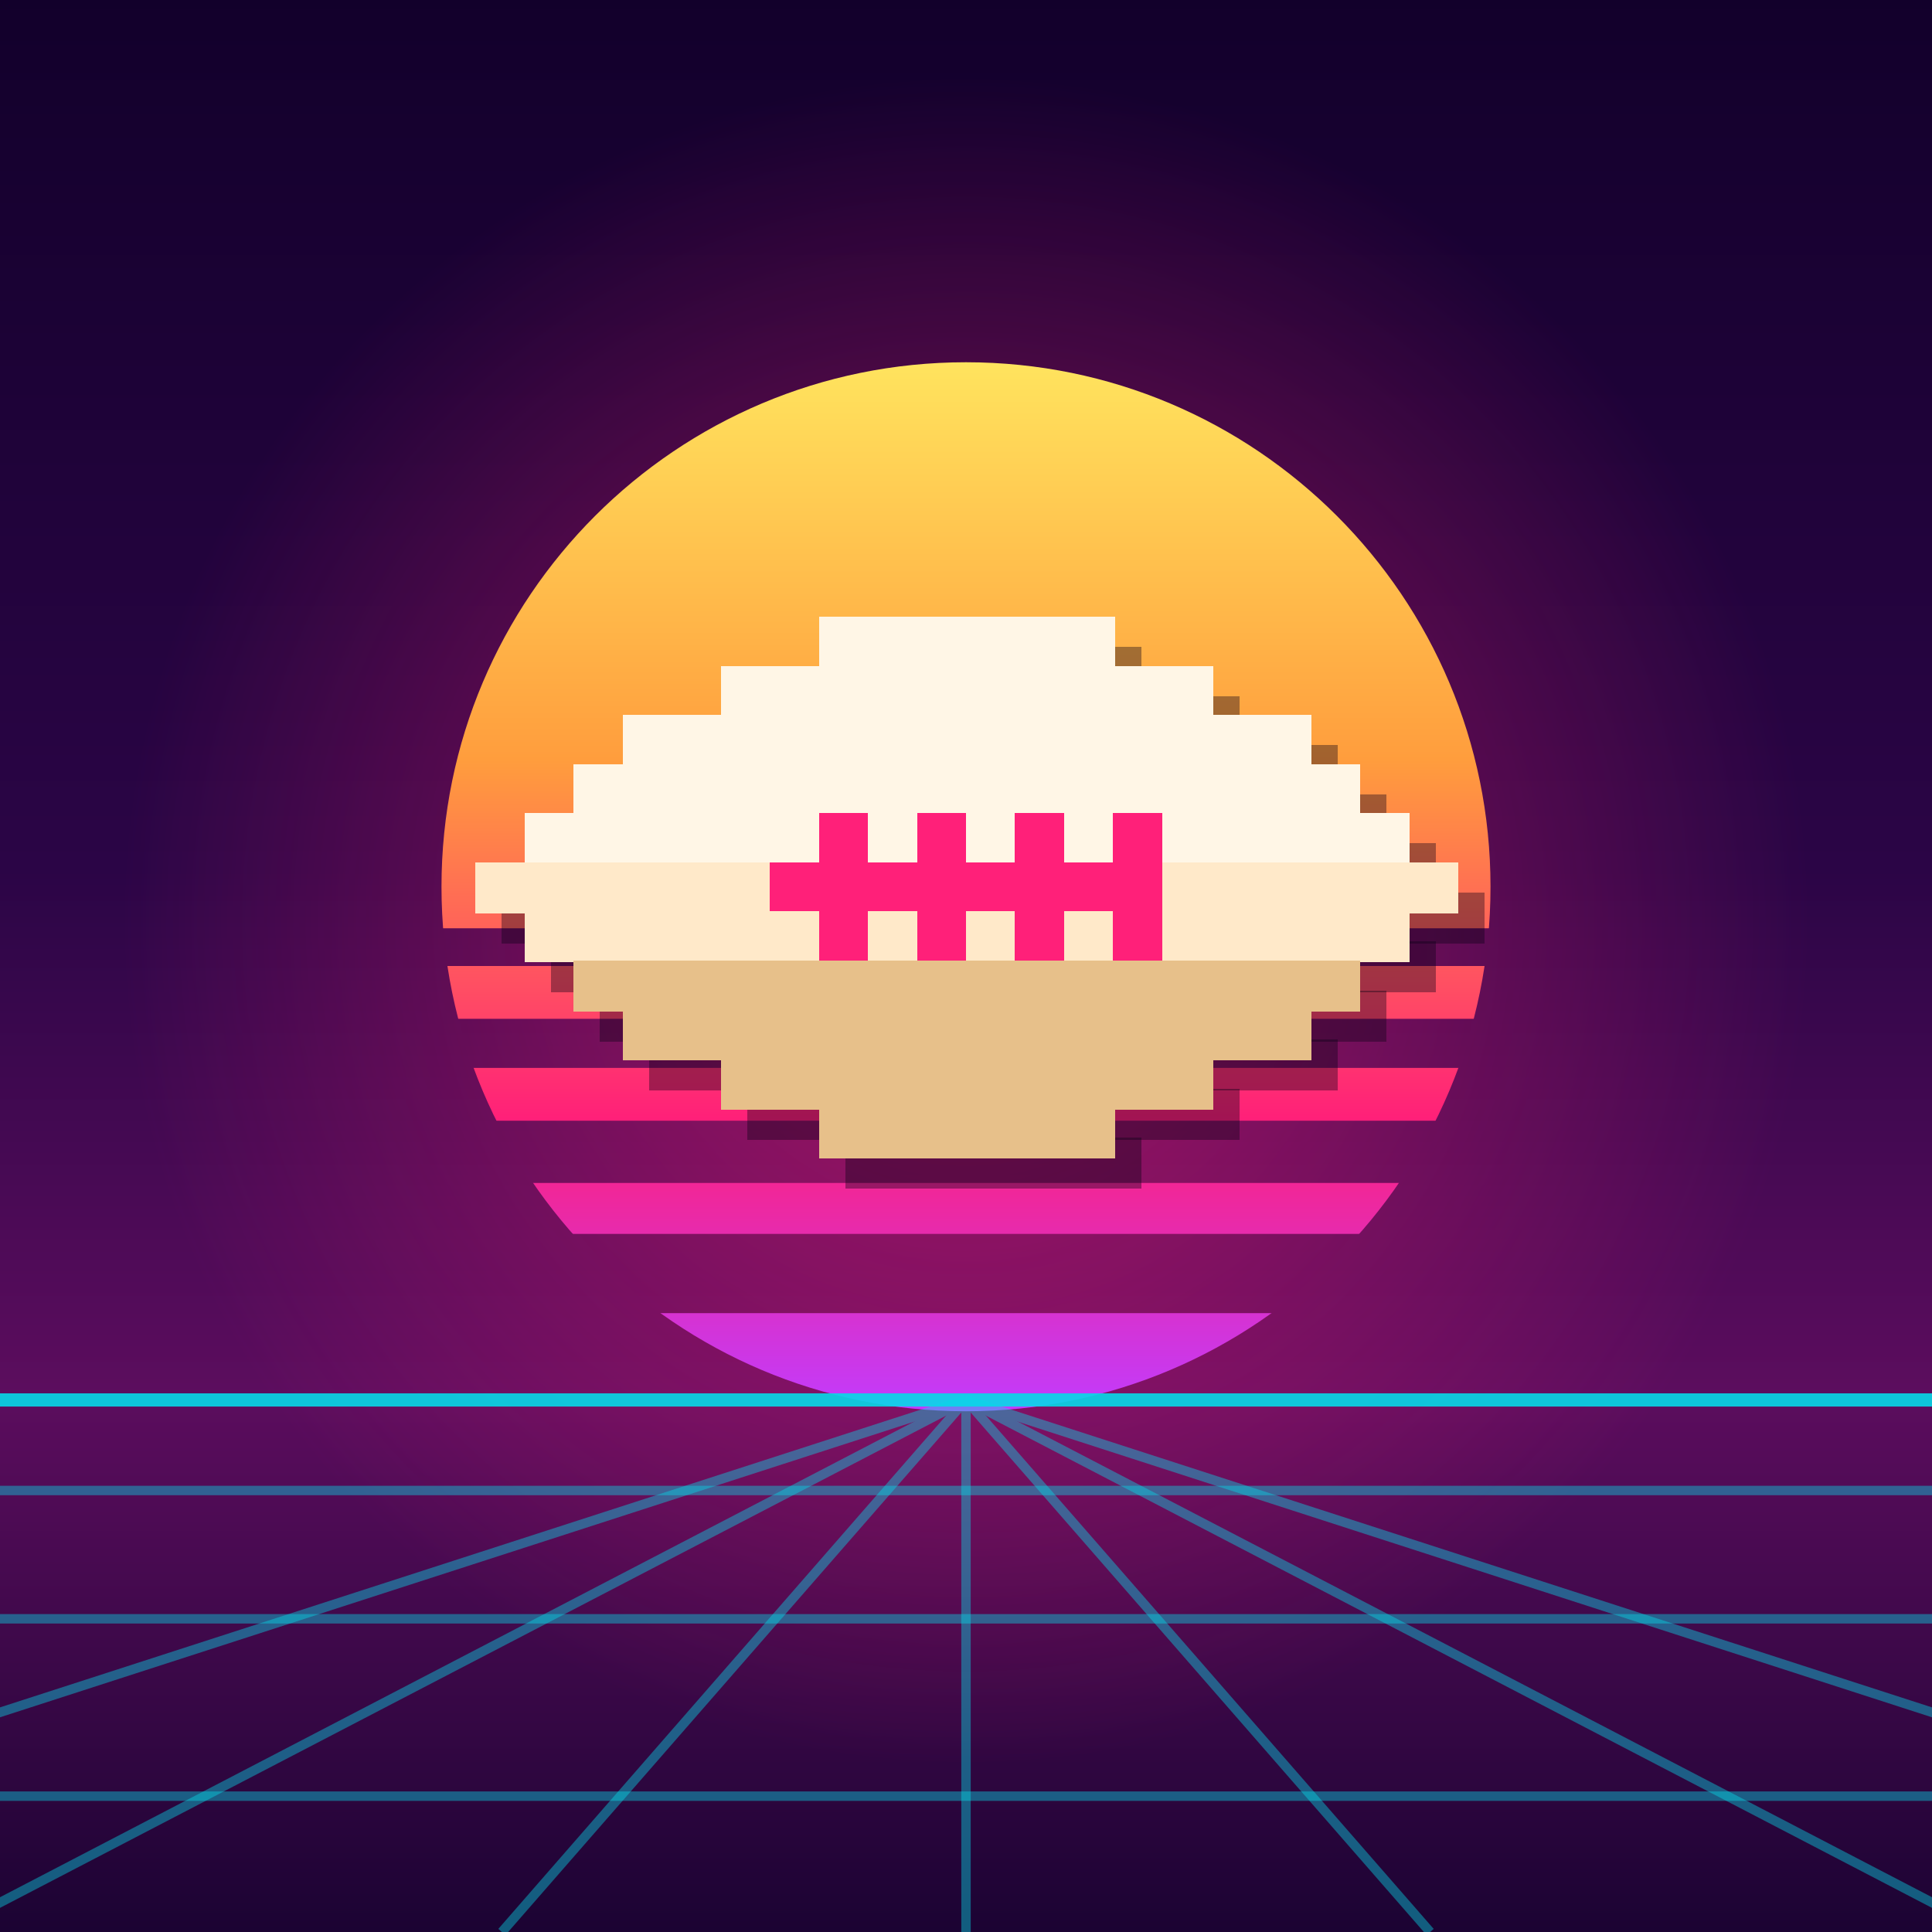
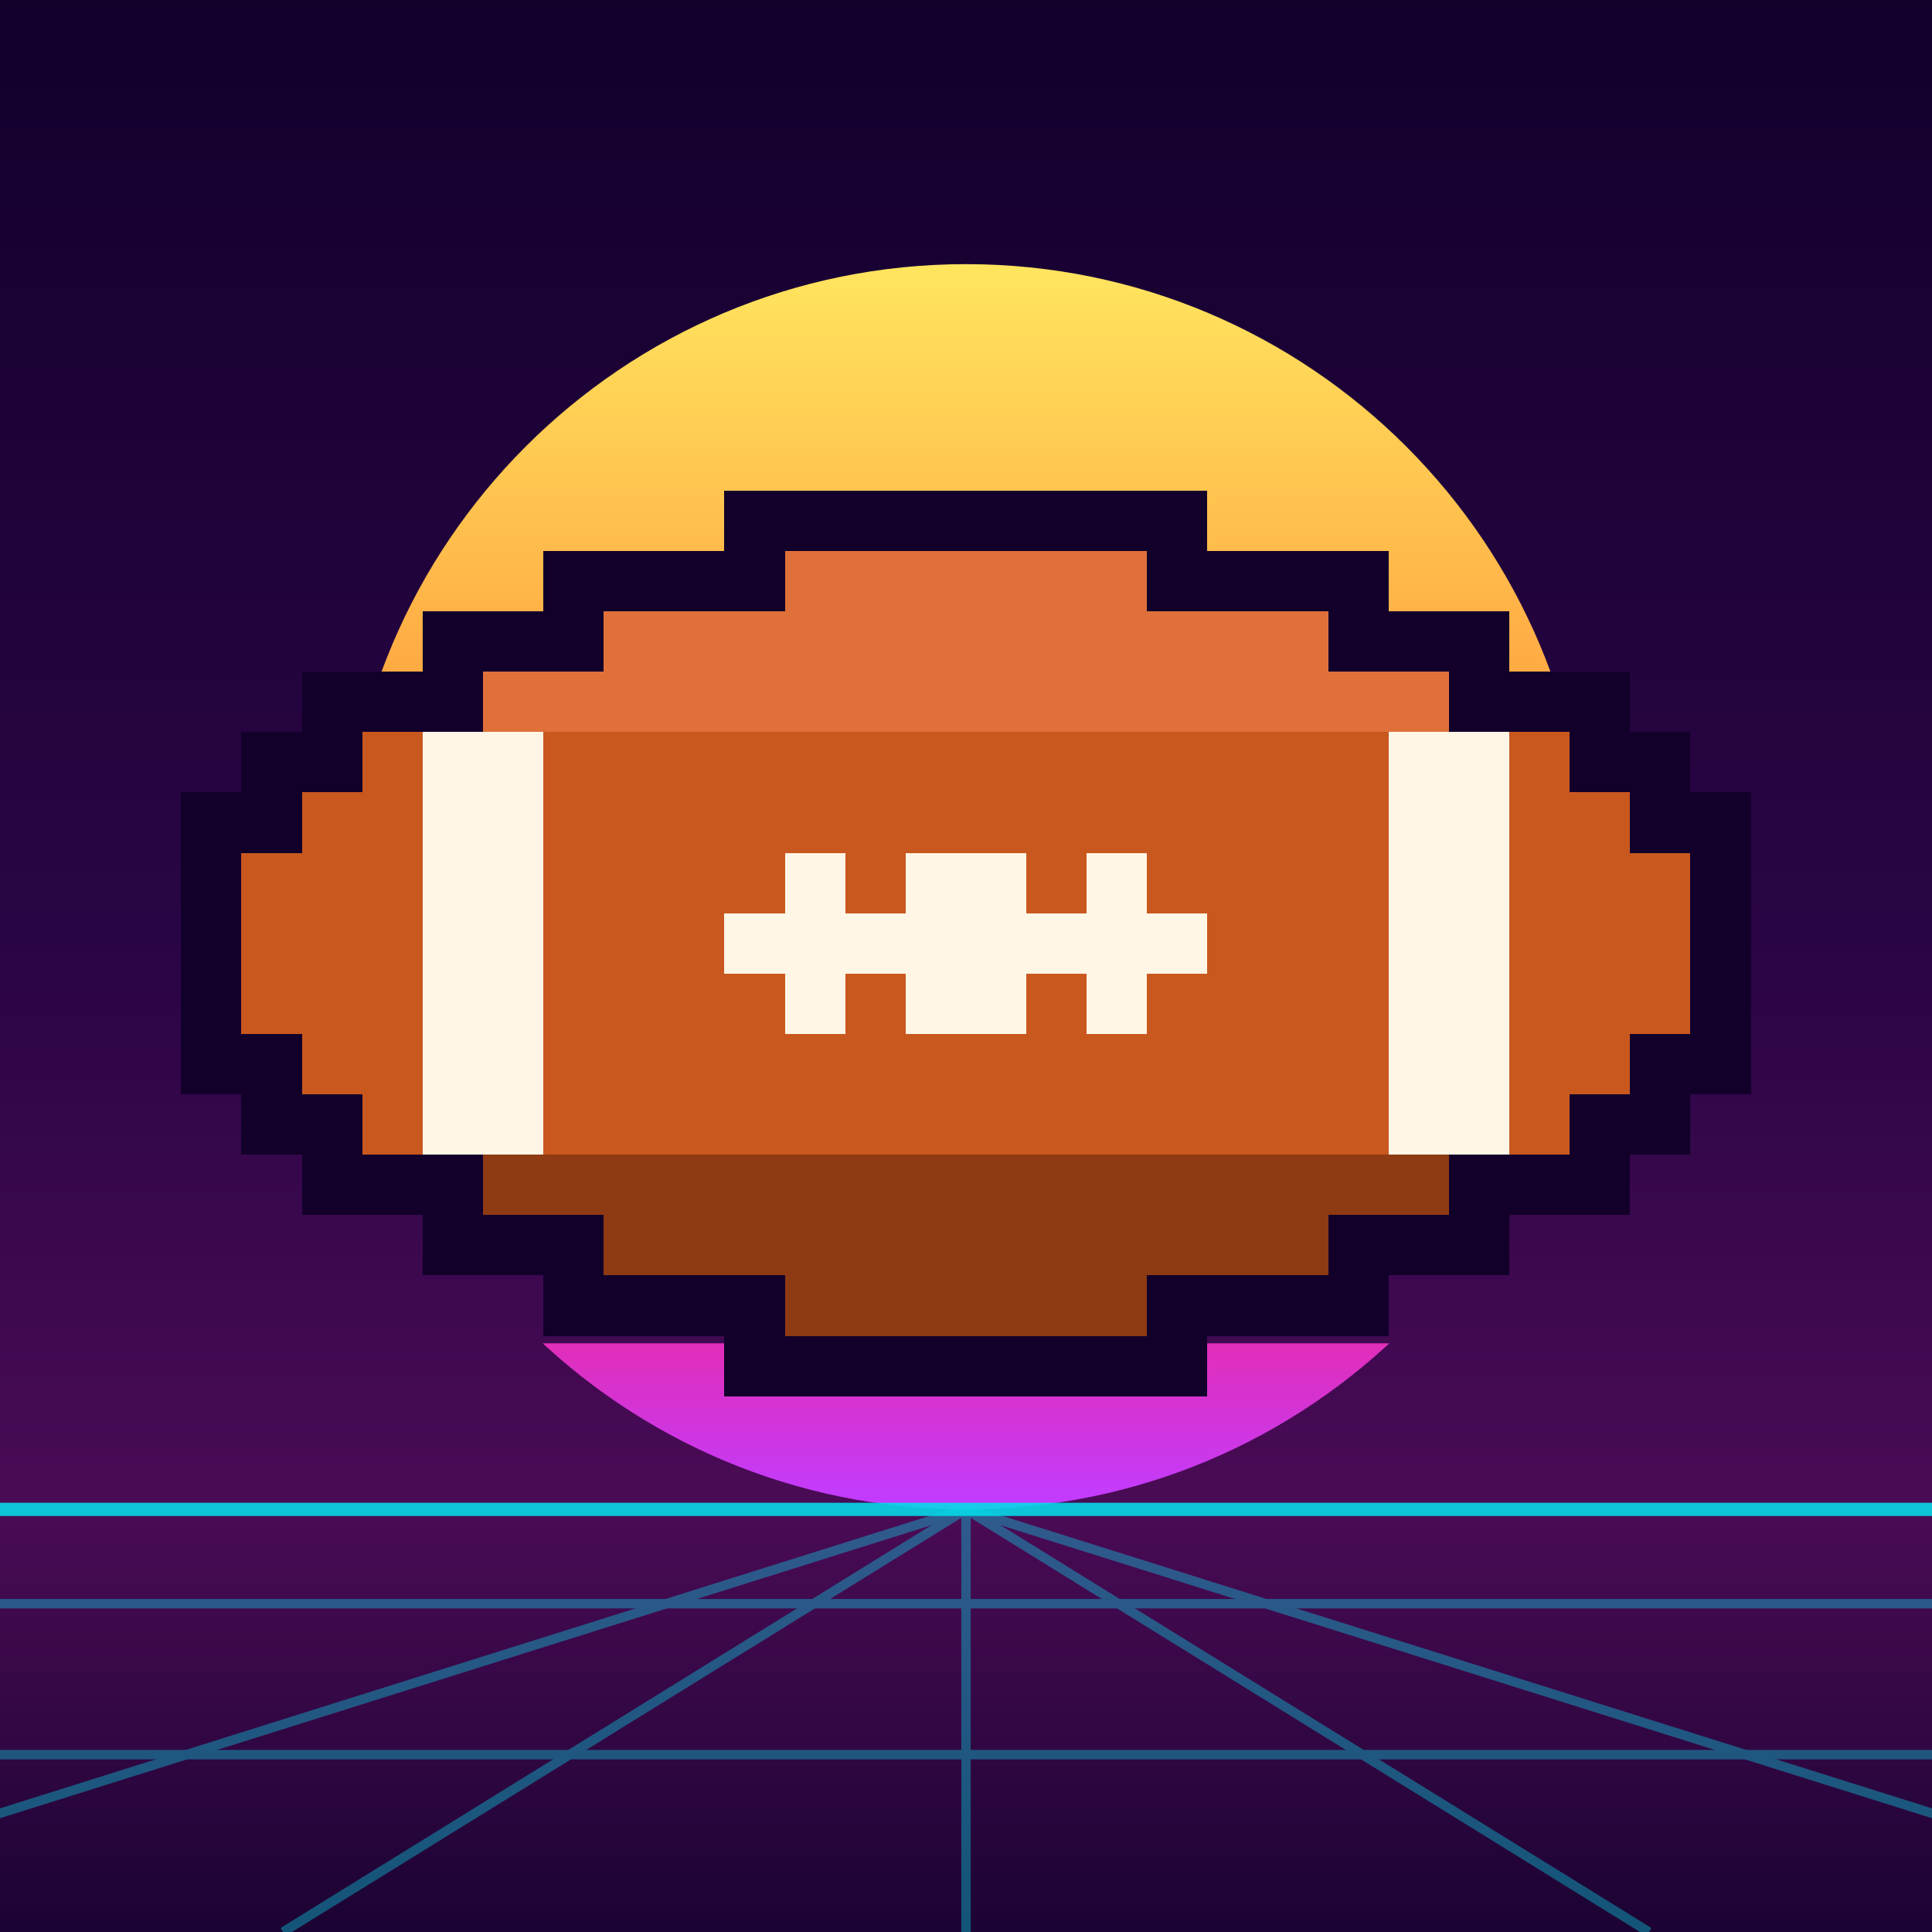
<svg xmlns="http://www.w3.org/2000/svg" viewBox="0 0 1024 1024" width="1024" height="1024">
  <defs>
    <linearGradient id="sky" x1="0" y1="0" x2="0" y2="1">
      <stop offset="0%" stop-color="#12002b" />
-       <stop offset="45%" stop-color="#2b0546" />
-       <stop offset="72%" stop-color="#5c0d5e" />
+       <stop offset="50%" stop-color="#2b0546" />
+       <stop offset="78%" stop-color="#4a0b55" />
      <stop offset="100%" stop-color="#1a0332" />
    </linearGradient>
    <linearGradient id="sun" x1="0" y1="0" x2="0" y2="1">
      <stop offset="0%" stop-color="#ffe45e" />
-       <stop offset="38%" stop-color="#ff9d3d" />
-       <stop offset="72%" stop-color="#ff2079" />
+       <stop offset="40%" stop-color="#ff9d3d" />
+       <stop offset="75%" stop-color="#ff2079" />
      <stop offset="100%" stop-color="#c13cff" />
    </linearGradient>
-     <linearGradient id="ball" x1="0" y1="0" x2="0" y2="1">
-       <stop offset="0%" stop-color="#fff6e6" />
-       <stop offset="100%" stop-color="#ffd9a3" />
-     </linearGradient>
-     <radialGradient id="glow" cx="50%" cy="50%" r="50%">
-       <stop offset="0%" stop-color="#ff2079" stop-opacity=".55" />
-       <stop offset="100%" stop-color="#ff2079" stop-opacity="0" />
-     </radialGradient>
    <mask id="slots">
-       <rect x="0" y="0" width="1024" height="1024" fill="#fff" />
-       <rect x="0" y="492" width="1024" height="20" fill="#000" />
-       <rect x="0" y="540" width="1024" height="26" fill="#000" />
-       <rect x="0" y="594" width="1024" height="33" fill="#000" />
-       <rect x="0" y="654" width="1024" height="42" fill="#000" />
+       <rect width="1024" height="1024" fill="#fff" />
+       <rect x="0" y="560" width="1024" height="22" fill="#000" />
+       <rect x="0" y="612" width="1024" height="30" fill="#000" />
+       <rect x="0" y="672" width="1024" height="40" fill="#000" />
    </mask>
  </defs>
  <rect width="1024" height="1024" fill="url(#sky)" />
-   <circle cx="512" cy="488" r="450" fill="url(#glow)" />
-   <circle cx="512" cy="470" r="278" fill="url(#sun)" mask="url(#slots)" />
+   <circle cx="512" cy="470" r="330" fill="url(#sun)" mask="url(#slots)" />
  <g stroke="#05d9e8" fill="none">
-     <line x1="0" y1="742" x2="1024" y2="742" stroke-width="7" opacity=".9" />
-     <g stroke-width="5" opacity=".42">
-       <line x1="512" y1="742" x2="-360" y2="1024" />
-       <line x1="512" y1="742" x2="-30" y2="1024" />
-       <line x1="512" y1="742" x2="266" y2="1024" />
-       <line x1="512" y1="742" x2="512" y2="1024" />
-       <line x1="512" y1="742" x2="758" y2="1024" />
-       <line x1="512" y1="742" x2="1054" y2="1024" />
-       <line x1="512" y1="742" x2="1384" y2="1024" />
-     </g>
-     <g stroke-width="5" opacity=".42">
-       <line x1="0" y1="790" x2="1024" y2="790" />
-       <line x1="0" y1="858" x2="1024" y2="858" />
-       <line x1="0" y1="952" x2="1024" y2="952" />
+     <line x1="0" y1="800" x2="1024" y2="800" stroke-width="7" opacity=".9" />
+     <g stroke-width="5" opacity=".38">
+       <line x1="512" y1="800" x2="-200" y2="1024" />
+       <line x1="512" y1="800" x2="150" y2="1024" />
+       <line x1="512" y1="800" x2="512" y2="1024" />
+       <line x1="512" y1="800" x2="874" y2="1024" />
+       <line x1="512" y1="800" x2="1224" y2="1024" />
+       <line x1="0" y1="850" x2="1024" y2="850" />
+       <line x1="0" y1="930" x2="1024" y2="930" />
    </g>
  </g>
-   <g transform="translate(512 470)" shape-rendering="crispEdges">
-     <g>
-       <rect x="-64" y="-127" width="157" height="27" fill="#0a0014" opacity=".38" />
-       <rect x="-116" y="-101" width="261" height="27" fill="#0a0014" opacity=".38" />
-       <rect x="-168" y="-75" width="365" height="27" fill="#0a0014" opacity=".38" />
-       <rect x="-194" y="-49" width="417" height="27" fill="#0a0014" opacity=".38" />
-       <rect x="-220" y="-23" width="469" height="27" fill="#0a0014" opacity=".38" />
-       <rect x="-246" y="3" width="521" height="27" fill="#0a0014" opacity=".38" />
-       <rect x="-220" y="29" width="469" height="27" fill="#0a0014" opacity=".38" />
-       <rect x="-194" y="55" width="417" height="27" fill="#0a0014" opacity=".38" />
-       <rect x="-168" y="81" width="365" height="27" fill="#0a0014" opacity=".38" />
-       <rect x="-116" y="107" width="261" height="27" fill="#0a0014" opacity=".38" />
-       <rect x="-64" y="133" width="157" height="27" fill="#0a0014" opacity=".38" />
-     </g>
-     <g>
-       <rect x="-78" y="-143" width="157" height="27" fill="#fff6e6" />
-       <rect x="-130" y="-117" width="261" height="27" fill="#fff6e6" />
-       <rect x="-182" y="-91" width="365" height="27" fill="#fff6e6" />
-       <rect x="-208" y="-65" width="417" height="27" fill="#fff6e6" />
-       <rect x="-234" y="-39" width="157" height="27" fill="#fff6e6" />
-       <rect x="-78" y="-39" width="27" height="27" fill="#ff2079" />
-       <rect x="-52" y="-39" width="27" height="27" fill="#fff6e6" />
-       <rect x="-26" y="-39" width="27" height="27" fill="#ff2079" />
-       <rect x="0" y="-39" width="27" height="27" fill="#fff6e6" />
-       <rect x="26" y="-39" width="27" height="27" fill="#ff2079" />
-       <rect x="52" y="-39" width="27" height="27" fill="#fff6e6" />
-       <rect x="78" y="-39" width="27" height="27" fill="#ff2079" />
-       <rect x="104" y="-39" width="131" height="27" fill="#fff6e6" />
-       <rect x="-260" y="-13" width="157" height="27" fill="#ffe9c9" />
-       <rect x="-104" y="-13" width="209" height="27" fill="#ff2079" />
-       <rect x="104" y="-13" width="157" height="27" fill="#ffe9c9" />
-       <rect x="-234" y="13" width="157" height="27" fill="#ffe9c9" />
-       <rect x="-78" y="13" width="27" height="27" fill="#ff2079" />
-       <rect x="-52" y="13" width="27" height="27" fill="#ffe9c9" />
-       <rect x="-26" y="13" width="27" height="27" fill="#ff2079" />
-       <rect x="0" y="13" width="27" height="27" fill="#ffe9c9" />
-       <rect x="26" y="13" width="27" height="27" fill="#ff2079" />
-       <rect x="52" y="13" width="27" height="27" fill="#ffe9c9" />
-       <rect x="78" y="13" width="27" height="27" fill="#ff2079" />
-       <rect x="104" y="13" width="131" height="27" fill="#ffe9c9" />
-       <rect x="-208" y="39" width="417" height="27" fill="#e7c08a" />
-       <rect x="-182" y="65" width="365" height="27" fill="#e7c08a" />
-       <rect x="-130" y="91" width="261" height="27" fill="#e7c08a" />
-       <rect x="-78" y="117" width="157" height="27" fill="#e7c08a" />
+   <g transform="translate(512 500)">
+     <g transform="translate(0 0)" shape-rendering="crispEdges">
+       <g transform="translate(0 -208)">
+         <rect x="-128" y="-32" width="32" height="32" fill="#12002b" />
+         <rect x="-96" y="-32" width="32" height="32" fill="#12002b" />
+         <rect x="-64" y="-32" width="32" height="32" fill="#12002b" />
+         <rect x="-32" y="-32" width="32" height="32" fill="#12002b" />
+         <rect x="0" y="-32" width="32" height="32" fill="#12002b" />
+         <rect x="32" y="-32" width="32" height="32" fill="#12002b" />
+         <rect x="64" y="-32" width="32" height="32" fill="#12002b" />
+         <rect x="96" y="-32" width="32" height="32" fill="#12002b" />
+         <rect x="-224" y="0" width="32" height="32" fill="#12002b" />
+         <rect x="-192" y="0" width="32" height="32" fill="#12002b" />
+         <rect x="-160" y="0" width="32" height="32" fill="#12002b" />
+         <rect x="-128" y="0" width="32" height="32" fill="#12002b" />
+         <rect x="96" y="0" width="32" height="32" fill="#12002b" />
+         <rect x="128" y="0" width="32" height="32" fill="#12002b" />
+         <rect x="160" y="0" width="32" height="32" fill="#12002b" />
+         <rect x="192" y="0" width="32" height="32" fill="#12002b" />
+         <rect x="-288" y="32" width="32" height="32" fill="#12002b" />
+         <rect x="-256" y="32" width="32" height="32" fill="#12002b" />
+         <rect x="-224" y="32" width="32" height="32" fill="#12002b" />
+         <rect x="192" y="32" width="32" height="32" fill="#12002b" />
+         <rect x="224" y="32" width="32" height="32" fill="#12002b" />
+         <rect x="256" y="32" width="32" height="32" fill="#12002b" />
+         <rect x="-352" y="64" width="32" height="32" fill="#12002b" />
+         <rect x="-320" y="64" width="32" height="32" fill="#12002b" />
+         <rect x="-288" y="64" width="32" height="32" fill="#12002b" />
+         <rect x="256" y="64" width="32" height="32" fill="#12002b" />
+         <rect x="288" y="64" width="32" height="32" fill="#12002b" />
+         <rect x="320" y="64" width="32" height="32" fill="#12002b" />
+         <rect x="-384" y="96" width="32" height="32" fill="#12002b" />
+         <rect x="-352" y="96" width="32" height="32" fill="#12002b" />
+         <rect x="320" y="96" width="32" height="32" fill="#12002b" />
+         <rect x="352" y="96" width="32" height="32" fill="#12002b" />
+         <rect x="-416" y="128" width="32" height="32" fill="#12002b" />
+         <rect x="-384" y="128" width="32" height="32" fill="#12002b" />
+         <rect x="352" y="128" width="32" height="32" fill="#12002b" />
+         <rect x="384" y="128" width="32" height="32" fill="#12002b" />
+         <rect x="-416" y="160" width="32" height="32" fill="#12002b" />
+         <rect x="384" y="160" width="32" height="32" fill="#12002b" />
+         <rect x="-416" y="192" width="32" height="32" fill="#12002b" />
+         <rect x="384" y="192" width="32" height="32" fill="#12002b" />
+         <rect x="-416" y="224" width="32" height="32" fill="#12002b" />
+         <rect x="384" y="224" width="32" height="32" fill="#12002b" />
+         <rect x="-416" y="256" width="32" height="32" fill="#12002b" />
+         <rect x="-384" y="256" width="32" height="32" fill="#12002b" />
+         <rect x="352" y="256" width="32" height="32" fill="#12002b" />
+         <rect x="384" y="256" width="32" height="32" fill="#12002b" />
+         <rect x="-384" y="288" width="32" height="32" fill="#12002b" />
+         <rect x="-352" y="288" width="32" height="32" fill="#12002b" />
+         <rect x="320" y="288" width="32" height="32" fill="#12002b" />
+         <rect x="352" y="288" width="32" height="32" fill="#12002b" />
+         <rect x="-352" y="320" width="32" height="32" fill="#12002b" />
+         <rect x="-320" y="320" width="32" height="32" fill="#12002b" />
+         <rect x="-288" y="320" width="32" height="32" fill="#12002b" />
+         <rect x="256" y="320" width="32" height="32" fill="#12002b" />
+         <rect x="288" y="320" width="32" height="32" fill="#12002b" />
+         <rect x="320" y="320" width="32" height="32" fill="#12002b" />
+         <rect x="-288" y="352" width="32" height="32" fill="#12002b" />
+         <rect x="-256" y="352" width="32" height="32" fill="#12002b" />
+         <rect x="-224" y="352" width="32" height="32" fill="#12002b" />
+         <rect x="192" y="352" width="32" height="32" fill="#12002b" />
+         <rect x="224" y="352" width="32" height="32" fill="#12002b" />
+         <rect x="256" y="352" width="32" height="32" fill="#12002b" />
+         <rect x="-224" y="384" width="32" height="32" fill="#12002b" />
+         <rect x="-192" y="384" width="32" height="32" fill="#12002b" />
+         <rect x="-160" y="384" width="32" height="32" fill="#12002b" />
+         <rect x="-128" y="384" width="32" height="32" fill="#12002b" />
+         <rect x="96" y="384" width="32" height="32" fill="#12002b" />
+         <rect x="128" y="384" width="32" height="32" fill="#12002b" />
+         <rect x="160" y="384" width="32" height="32" fill="#12002b" />
+         <rect x="192" y="384" width="32" height="32" fill="#12002b" />
+         <rect x="-128" y="416" width="32" height="32" fill="#12002b" />
+         <rect x="-96" y="416" width="32" height="32" fill="#12002b" />
+         <rect x="-64" y="416" width="32" height="32" fill="#12002b" />
+         <rect x="-32" y="416" width="32" height="32" fill="#12002b" />
+         <rect x="0" y="416" width="32" height="32" fill="#12002b" />
+         <rect x="32" y="416" width="32" height="32" fill="#12002b" />
+         <rect x="64" y="416" width="32" height="32" fill="#12002b" />
+         <rect x="96" y="416" width="32" height="32" fill="#12002b" />
+         <rect x="-96" y="0" width="32" height="32" fill="#e0703a" />
+         <rect x="-64" y="0" width="32" height="32" fill="#e0703a" />
+         <rect x="-32" y="0" width="32" height="32" fill="#e0703a" />
+         <rect x="0" y="0" width="32" height="32" fill="#e0703a" />
+         <rect x="32" y="0" width="32" height="32" fill="#e0703a" />
+         <rect x="64" y="0" width="32" height="32" fill="#e0703a" />
+         <rect x="-192" y="32" width="32" height="32" fill="#e0703a" />
+         <rect x="-160" y="32" width="32" height="32" fill="#e0703a" />
+         <rect x="-128" y="32" width="32" height="32" fill="#e0703a" />
+         <rect x="-96" y="32" width="32" height="32" fill="#e0703a" />
+         <rect x="-64" y="32" width="32" height="32" fill="#e0703a" />
+         <rect x="-32" y="32" width="32" height="32" fill="#e0703a" />
+         <rect x="0" y="32" width="32" height="32" fill="#e0703a" />
+         <rect x="32" y="32" width="32" height="32" fill="#e0703a" />
+         <rect x="64" y="32" width="32" height="32" fill="#e0703a" />
+         <rect x="96" y="32" width="32" height="32" fill="#e0703a" />
+         <rect x="128" y="32" width="32" height="32" fill="#e0703a" />
+         <rect x="160" y="32" width="32" height="32" fill="#e0703a" />
+         <rect x="-256" y="64" width="32" height="32" fill="#e0703a" />
+         <rect x="-224" y="64" width="32" height="32" fill="#e0703a" />
+         <rect x="-192" y="64" width="32" height="32" fill="#e0703a" />
+         <rect x="-160" y="64" width="32" height="32" fill="#e0703a" />
+         <rect x="-128" y="64" width="32" height="32" fill="#e0703a" />
+         <rect x="-96" y="64" width="32" height="32" fill="#e0703a" />
+         <rect x="-64" y="64" width="32" height="32" fill="#e0703a" />
+         <rect x="-32" y="64" width="32" height="32" fill="#e0703a" />
+         <rect x="0" y="64" width="32" height="32" fill="#e0703a" />
+         <rect x="32" y="64" width="32" height="32" fill="#e0703a" />
+         <rect x="64" y="64" width="32" height="32" fill="#e0703a" />
+         <rect x="96" y="64" width="32" height="32" fill="#e0703a" />
+         <rect x="128" y="64" width="32" height="32" fill="#e0703a" />
+         <rect x="160" y="64" width="32" height="32" fill="#e0703a" />
+         <rect x="192" y="64" width="32" height="32" fill="#e0703a" />
+         <rect x="224" y="64" width="32" height="32" fill="#e0703a" />
+         <rect x="-320" y="96" width="32" height="32" fill="#c9581f" />
+         <rect x="-288" y="96" width="32" height="32" fill="#fff6e6" />
+         <rect x="-256" y="96" width="32" height="32" fill="#fff6e6" />
+         <rect x="-224" y="96" width="32" height="32" fill="#c9581f" />
+         <rect x="-192" y="96" width="32" height="32" fill="#c9581f" />
+         <rect x="-160" y="96" width="32" height="32" fill="#c9581f" />
+         <rect x="-128" y="96" width="32" height="32" fill="#c9581f" />
+         <rect x="-96" y="96" width="32" height="32" fill="#c9581f" />
+         <rect x="-64" y="96" width="32" height="32" fill="#c9581f" />
+         <rect x="-32" y="96" width="32" height="32" fill="#c9581f" />
+         <rect x="0" y="96" width="32" height="32" fill="#c9581f" />
+         <rect x="32" y="96" width="32" height="32" fill="#c9581f" />
+         <rect x="64" y="96" width="32" height="32" fill="#c9581f" />
+         <rect x="96" y="96" width="32" height="32" fill="#c9581f" />
+         <rect x="128" y="96" width="32" height="32" fill="#c9581f" />
+         <rect x="160" y="96" width="32" height="32" fill="#c9581f" />
+         <rect x="192" y="96" width="32" height="32" fill="#c9581f" />
+         <rect x="224" y="96" width="32" height="32" fill="#fff6e6" />
+         <rect x="256" y="96" width="32" height="32" fill="#fff6e6" />
+         <rect x="288" y="96" width="32" height="32" fill="#c9581f" />
+         <rect x="-352" y="128" width="32" height="32" fill="#c9581f" />
+         <rect x="-320" y="128" width="32" height="32" fill="#c9581f" />
+         <rect x="-288" y="128" width="32" height="32" fill="#fff6e6" />
+         <rect x="-256" y="128" width="32" height="32" fill="#fff6e6" />
+         <rect x="-224" y="128" width="32" height="32" fill="#c9581f" />
+         <rect x="-192" y="128" width="32" height="32" fill="#c9581f" />
+         <rect x="-160" y="128" width="32" height="32" fill="#c9581f" />
+         <rect x="-128" y="128" width="32" height="32" fill="#c9581f" />
+         <rect x="-96" y="128" width="32" height="32" fill="#c9581f" />
+         <rect x="-64" y="128" width="32" height="32" fill="#c9581f" />
+         <rect x="-32" y="128" width="32" height="32" fill="#c9581f" />
+         <rect x="0" y="128" width="32" height="32" fill="#c9581f" />
+         <rect x="32" y="128" width="32" height="32" fill="#c9581f" />
+         <rect x="64" y="128" width="32" height="32" fill="#c9581f" />
+         <rect x="96" y="128" width="32" height="32" fill="#c9581f" />
+         <rect x="128" y="128" width="32" height="32" fill="#c9581f" />
+         <rect x="160" y="128" width="32" height="32" fill="#c9581f" />
+         <rect x="192" y="128" width="32" height="32" fill="#c9581f" />
+         <rect x="224" y="128" width="32" height="32" fill="#fff6e6" />
+         <rect x="256" y="128" width="32" height="32" fill="#fff6e6" />
+         <rect x="288" y="128" width="32" height="32" fill="#c9581f" />
+         <rect x="320" y="128" width="32" height="32" fill="#c9581f" />
+         <rect x="-384" y="160" width="32" height="32" fill="#c9581f" />
+         <rect x="-352" y="160" width="32" height="32" fill="#c9581f" />
+         <rect x="-320" y="160" width="32" height="32" fill="#c9581f" />
+         <rect x="-288" y="160" width="32" height="32" fill="#fff6e6" />
+         <rect x="-256" y="160" width="32" height="32" fill="#fff6e6" />
+         <rect x="-224" y="160" width="32" height="32" fill="#c9581f" />
+         <rect x="-192" y="160" width="32" height="32" fill="#c9581f" />
+         <rect x="-160" y="160" width="32" height="32" fill="#c9581f" />
+         <rect x="-128" y="160" width="32" height="32" fill="#c9581f" />
+         <rect x="-96" y="160" width="32" height="32" fill="#fff6e6" />
+         <rect x="-64" y="160" width="32" height="32" fill="#c9581f" />
+         <rect x="-32" y="160" width="32" height="32" fill="#fff6e6" />
+         <rect x="0" y="160" width="32" height="32" fill="#fff6e6" />
+         <rect x="32" y="160" width="32" height="32" fill="#c9581f" />
+         <rect x="64" y="160" width="32" height="32" fill="#fff6e6" />
+         <rect x="96" y="160" width="32" height="32" fill="#c9581f" />
+         <rect x="128" y="160" width="32" height="32" fill="#c9581f" />
+         <rect x="160" y="160" width="32" height="32" fill="#c9581f" />
+         <rect x="192" y="160" width="32" height="32" fill="#c9581f" />
+         <rect x="224" y="160" width="32" height="32" fill="#fff6e6" />
+         <rect x="256" y="160" width="32" height="32" fill="#fff6e6" />
+         <rect x="288" y="160" width="32" height="32" fill="#c9581f" />
+         <rect x="320" y="160" width="32" height="32" fill="#c9581f" />
+         <rect x="352" y="160" width="32" height="32" fill="#c9581f" />
+         <rect x="-384" y="192" width="32" height="32" fill="#c9581f" />
+         <rect x="-352" y="192" width="32" height="32" fill="#c9581f" />
+         <rect x="-320" y="192" width="32" height="32" fill="#c9581f" />
+         <rect x="-288" y="192" width="32" height="32" fill="#fff6e6" />
+         <rect x="-256" y="192" width="32" height="32" fill="#fff6e6" />
+         <rect x="-224" y="192" width="32" height="32" fill="#c9581f" />
+         <rect x="-192" y="192" width="32" height="32" fill="#c9581f" />
+         <rect x="-160" y="192" width="32" height="32" fill="#c9581f" />
+         <rect x="-128" y="192" width="32" height="32" fill="#fff6e6" />
+         <rect x="-96" y="192" width="32" height="32" fill="#fff6e6" />
+         <rect x="-64" y="192" width="32" height="32" fill="#fff6e6" />
+         <rect x="-32" y="192" width="32" height="32" fill="#fff6e6" />
+         <rect x="0" y="192" width="32" height="32" fill="#fff6e6" />
+         <rect x="32" y="192" width="32" height="32" fill="#fff6e6" />
+         <rect x="64" y="192" width="32" height="32" fill="#fff6e6" />
+         <rect x="96" y="192" width="32" height="32" fill="#fff6e6" />
+         <rect x="128" y="192" width="32" height="32" fill="#c9581f" />
+         <rect x="160" y="192" width="32" height="32" fill="#c9581f" />
+         <rect x="192" y="192" width="32" height="32" fill="#c9581f" />
+         <rect x="224" y="192" width="32" height="32" fill="#fff6e6" />
+         <rect x="256" y="192" width="32" height="32" fill="#fff6e6" />
+         <rect x="288" y="192" width="32" height="32" fill="#c9581f" />
+         <rect x="320" y="192" width="32" height="32" fill="#c9581f" />
+         <rect x="352" y="192" width="32" height="32" fill="#c9581f" />
+         <rect x="-384" y="224" width="32" height="32" fill="#c9581f" />
+         <rect x="-352" y="224" width="32" height="32" fill="#c9581f" />
+         <rect x="-320" y="224" width="32" height="32" fill="#c9581f" />
+         <rect x="-288" y="224" width="32" height="32" fill="#fff6e6" />
+         <rect x="-256" y="224" width="32" height="32" fill="#fff6e6" />
+         <rect x="-224" y="224" width="32" height="32" fill="#c9581f" />
+         <rect x="-192" y="224" width="32" height="32" fill="#c9581f" />
+         <rect x="-160" y="224" width="32" height="32" fill="#c9581f" />
+         <rect x="-128" y="224" width="32" height="32" fill="#c9581f" />
+         <rect x="-96" y="224" width="32" height="32" fill="#fff6e6" />
+         <rect x="-64" y="224" width="32" height="32" fill="#c9581f" />
+         <rect x="-32" y="224" width="32" height="32" fill="#fff6e6" />
+         <rect x="0" y="224" width="32" height="32" fill="#fff6e6" />
+         <rect x="32" y="224" width="32" height="32" fill="#c9581f" />
+         <rect x="64" y="224" width="32" height="32" fill="#fff6e6" />
+         <rect x="96" y="224" width="32" height="32" fill="#c9581f" />
+         <rect x="128" y="224" width="32" height="32" fill="#c9581f" />
+         <rect x="160" y="224" width="32" height="32" fill="#c9581f" />
+         <rect x="192" y="224" width="32" height="32" fill="#c9581f" />
+         <rect x="224" y="224" width="32" height="32" fill="#fff6e6" />
+         <rect x="256" y="224" width="32" height="32" fill="#fff6e6" />
+         <rect x="288" y="224" width="32" height="32" fill="#c9581f" />
+         <rect x="320" y="224" width="32" height="32" fill="#c9581f" />
+         <rect x="352" y="224" width="32" height="32" fill="#c9581f" />
+         <rect x="-352" y="256" width="32" height="32" fill="#c9581f" />
+         <rect x="-320" y="256" width="32" height="32" fill="#c9581f" />
+         <rect x="-288" y="256" width="32" height="32" fill="#fff6e6" />
+         <rect x="-256" y="256" width="32" height="32" fill="#fff6e6" />
+         <rect x="-224" y="256" width="32" height="32" fill="#c9581f" />
+         <rect x="-192" y="256" width="32" height="32" fill="#c9581f" />
+         <rect x="-160" y="256" width="32" height="32" fill="#c9581f" />
+         <rect x="-128" y="256" width="32" height="32" fill="#c9581f" />
+         <rect x="-96" y="256" width="32" height="32" fill="#c9581f" />
+         <rect x="-64" y="256" width="32" height="32" fill="#c9581f" />
+         <rect x="-32" y="256" width="32" height="32" fill="#c9581f" />
+         <rect x="0" y="256" width="32" height="32" fill="#c9581f" />
+         <rect x="32" y="256" width="32" height="32" fill="#c9581f" />
+         <rect x="64" y="256" width="32" height="32" fill="#c9581f" />
+         <rect x="96" y="256" width="32" height="32" fill="#c9581f" />
+         <rect x="128" y="256" width="32" height="32" fill="#c9581f" />
+         <rect x="160" y="256" width="32" height="32" fill="#c9581f" />
+         <rect x="192" y="256" width="32" height="32" fill="#c9581f" />
+         <rect x="224" y="256" width="32" height="32" fill="#fff6e6" />
+         <rect x="256" y="256" width="32" height="32" fill="#fff6e6" />
+         <rect x="288" y="256" width="32" height="32" fill="#c9581f" />
+         <rect x="320" y="256" width="32" height="32" fill="#c9581f" />
+         <rect x="-320" y="288" width="32" height="32" fill="#c9581f" />
+         <rect x="-288" y="288" width="32" height="32" fill="#fff6e6" />
+         <rect x="-256" y="288" width="32" height="32" fill="#fff6e6" />
+         <rect x="-224" y="288" width="32" height="32" fill="#c9581f" />
+         <rect x="-192" y="288" width="32" height="32" fill="#c9581f" />
+         <rect x="-160" y="288" width="32" height="32" fill="#c9581f" />
+         <rect x="-128" y="288" width="32" height="32" fill="#c9581f" />
+         <rect x="-96" y="288" width="32" height="32" fill="#c9581f" />
+         <rect x="-64" y="288" width="32" height="32" fill="#c9581f" />
+         <rect x="-32" y="288" width="32" height="32" fill="#c9581f" />
+         <rect x="0" y="288" width="32" height="32" fill="#c9581f" />
+         <rect x="32" y="288" width="32" height="32" fill="#c9581f" />
+         <rect x="64" y="288" width="32" height="32" fill="#c9581f" />
+         <rect x="96" y="288" width="32" height="32" fill="#c9581f" />
+         <rect x="128" y="288" width="32" height="32" fill="#c9581f" />
+         <rect x="160" y="288" width="32" height="32" fill="#c9581f" />
+         <rect x="192" y="288" width="32" height="32" fill="#c9581f" />
+         <rect x="224" y="288" width="32" height="32" fill="#fff6e6" />
+         <rect x="256" y="288" width="32" height="32" fill="#fff6e6" />
+         <rect x="288" y="288" width="32" height="32" fill="#c9581f" />
+         <rect x="-256" y="320" width="32" height="32" fill="#8e3a12" />
+         <rect x="-224" y="320" width="32" height="32" fill="#8e3a12" />
+         <rect x="-192" y="320" width="32" height="32" fill="#8e3a12" />
+         <rect x="-160" y="320" width="32" height="32" fill="#8e3a12" />
+         <rect x="-128" y="320" width="32" height="32" fill="#8e3a12" />
+         <rect x="-96" y="320" width="32" height="32" fill="#8e3a12" />
+         <rect x="-64" y="320" width="32" height="32" fill="#8e3a12" />
+         <rect x="-32" y="320" width="32" height="32" fill="#8e3a12" />
+         <rect x="0" y="320" width="32" height="32" fill="#8e3a12" />
+         <rect x="32" y="320" width="32" height="32" fill="#8e3a12" />
+         <rect x="64" y="320" width="32" height="32" fill="#8e3a12" />
+         <rect x="96" y="320" width="32" height="32" fill="#8e3a12" />
+         <rect x="128" y="320" width="32" height="32" fill="#8e3a12" />
+         <rect x="160" y="320" width="32" height="32" fill="#8e3a12" />
+         <rect x="192" y="320" width="32" height="32" fill="#8e3a12" />
+         <rect x="224" y="320" width="32" height="32" fill="#8e3a12" />
+         <rect x="-192" y="352" width="32" height="32" fill="#8e3a12" />
+         <rect x="-160" y="352" width="32" height="32" fill="#8e3a12" />
+         <rect x="-128" y="352" width="32" height="32" fill="#8e3a12" />
+         <rect x="-96" y="352" width="32" height="32" fill="#8e3a12" />
+         <rect x="-64" y="352" width="32" height="32" fill="#8e3a12" />
+         <rect x="-32" y="352" width="32" height="32" fill="#8e3a12" />
+         <rect x="0" y="352" width="32" height="32" fill="#8e3a12" />
+         <rect x="32" y="352" width="32" height="32" fill="#8e3a12" />
+         <rect x="64" y="352" width="32" height="32" fill="#8e3a12" />
+         <rect x="96" y="352" width="32" height="32" fill="#8e3a12" />
+         <rect x="128" y="352" width="32" height="32" fill="#8e3a12" />
+         <rect x="160" y="352" width="32" height="32" fill="#8e3a12" />
+         <rect x="-96" y="384" width="32" height="32" fill="#8e3a12" />
+         <rect x="-64" y="384" width="32" height="32" fill="#8e3a12" />
+         <rect x="-32" y="384" width="32" height="32" fill="#8e3a12" />
+         <rect x="0" y="384" width="32" height="32" fill="#8e3a12" />
+         <rect x="32" y="384" width="32" height="32" fill="#8e3a12" />
+         <rect x="64" y="384" width="32" height="32" fill="#8e3a12" />
+       </g>
    </g>
  </g>
</svg>
